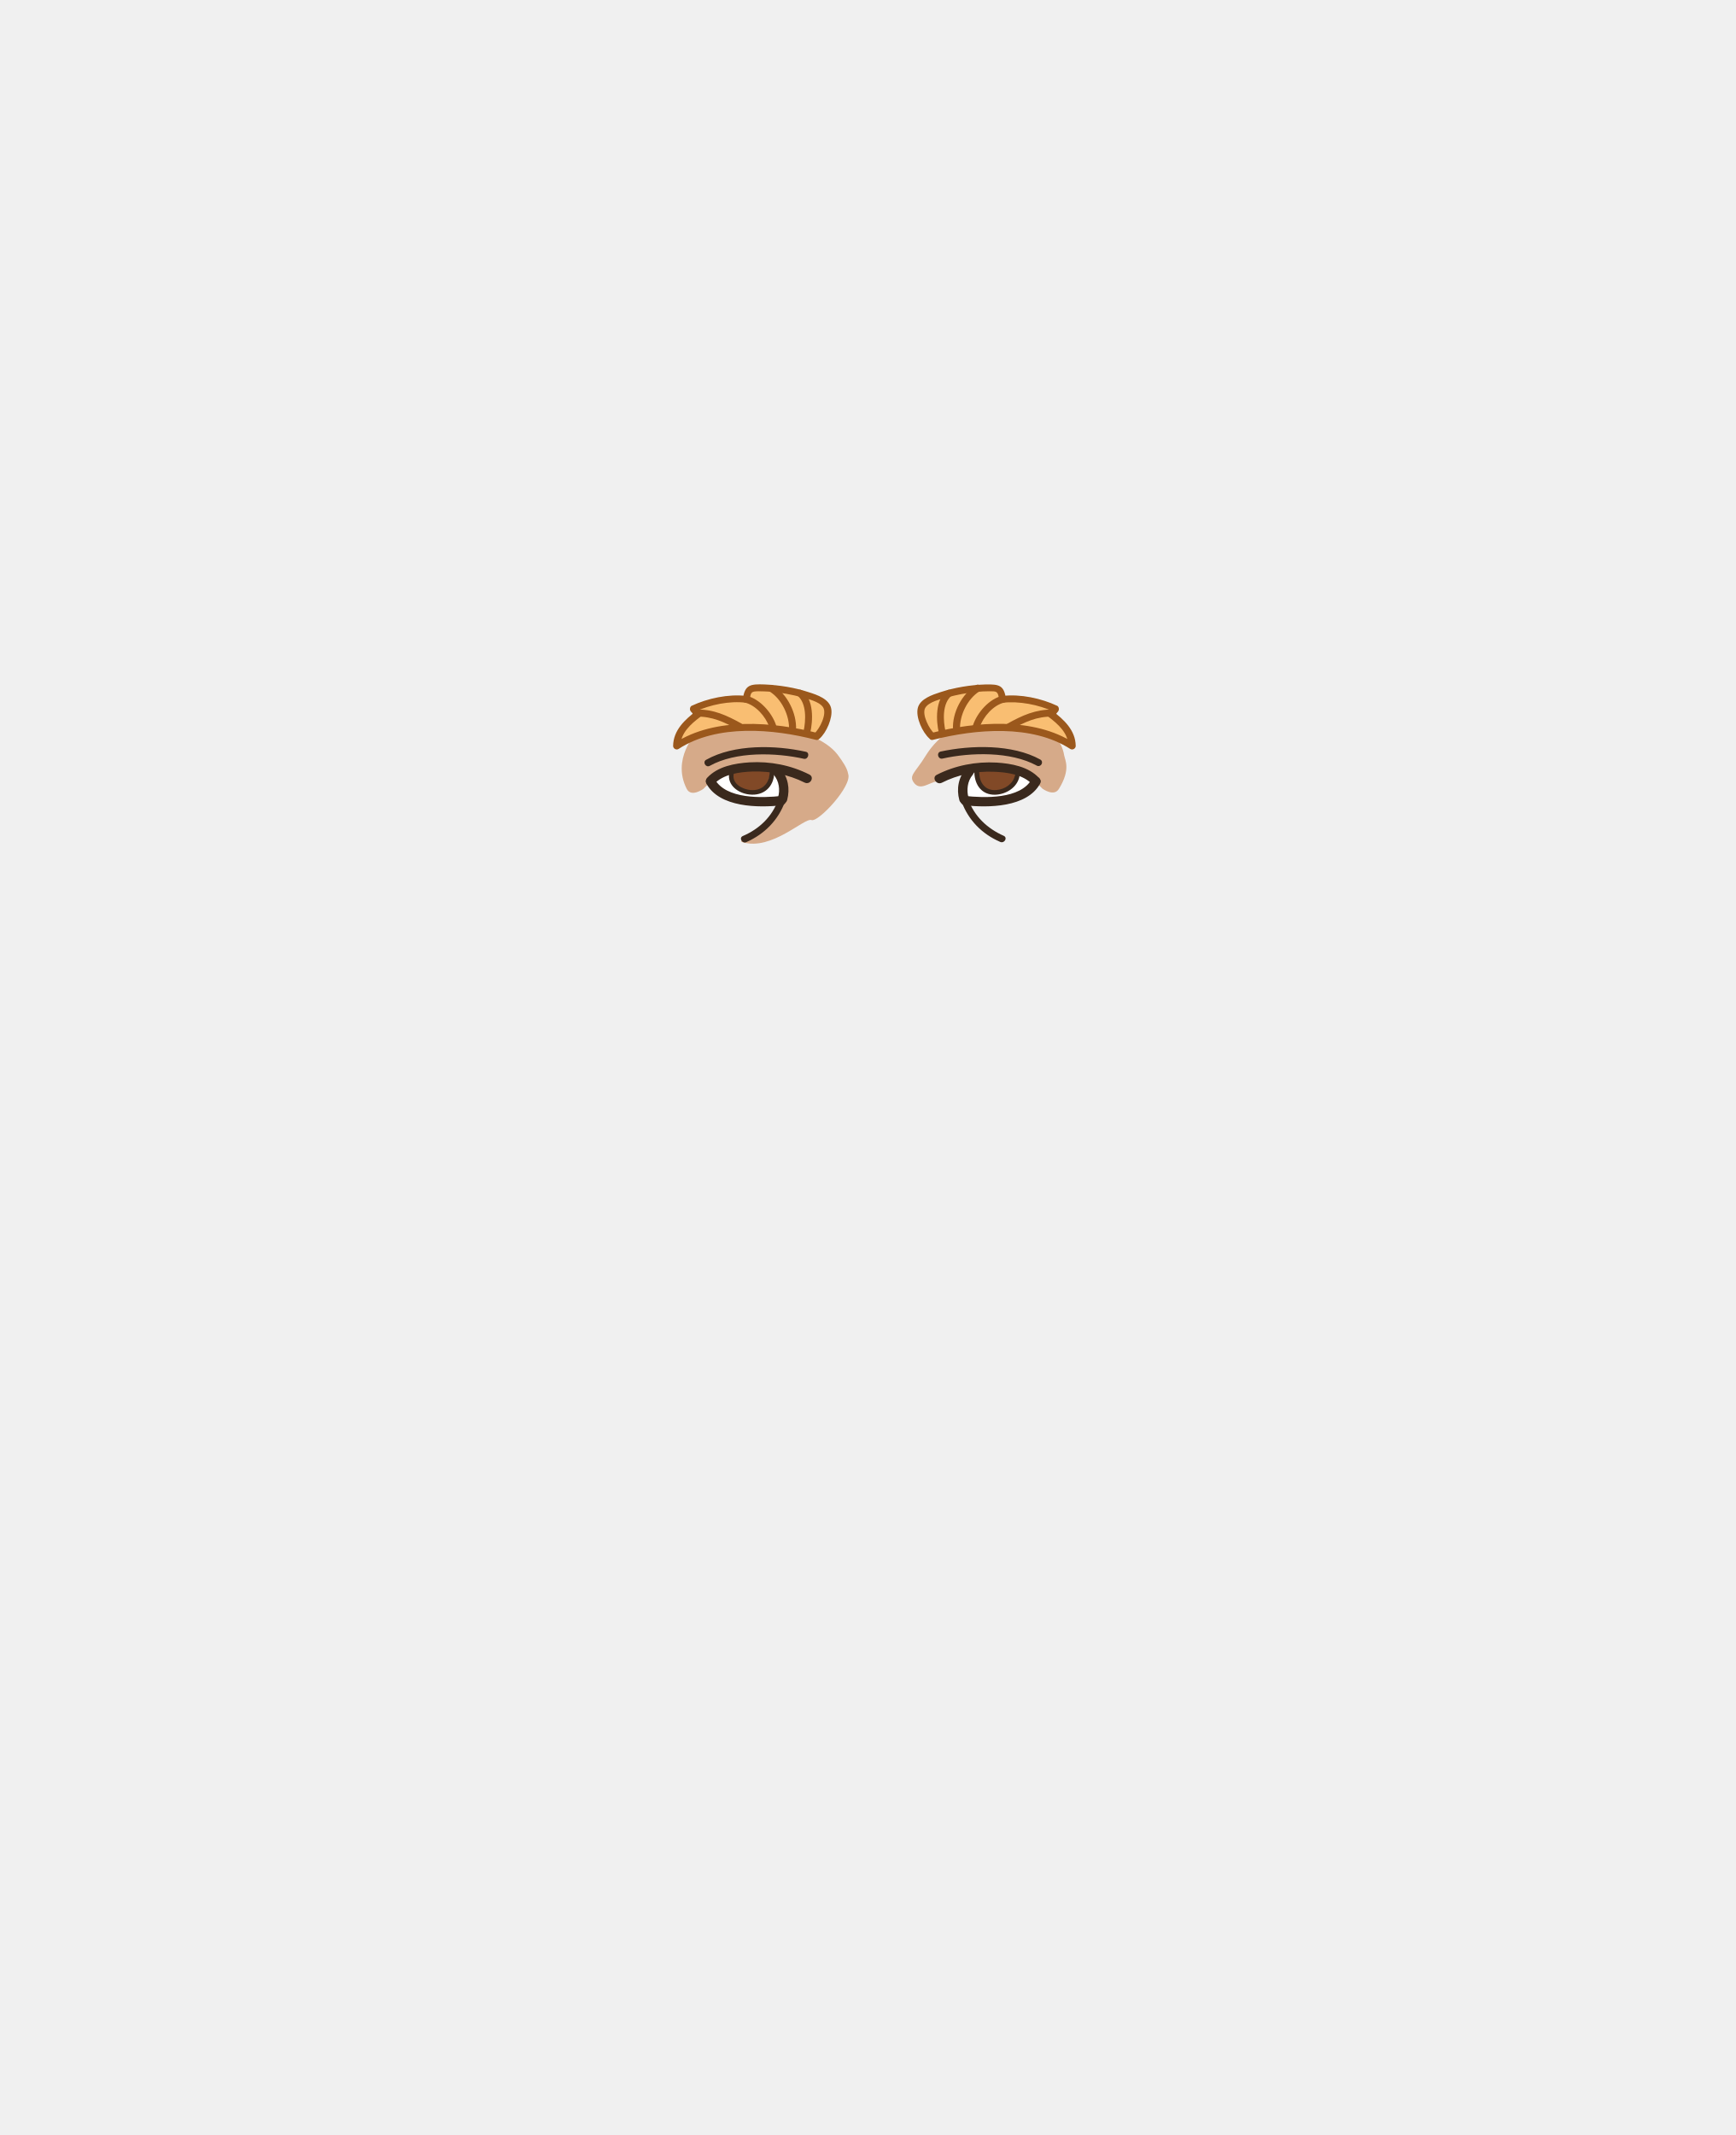
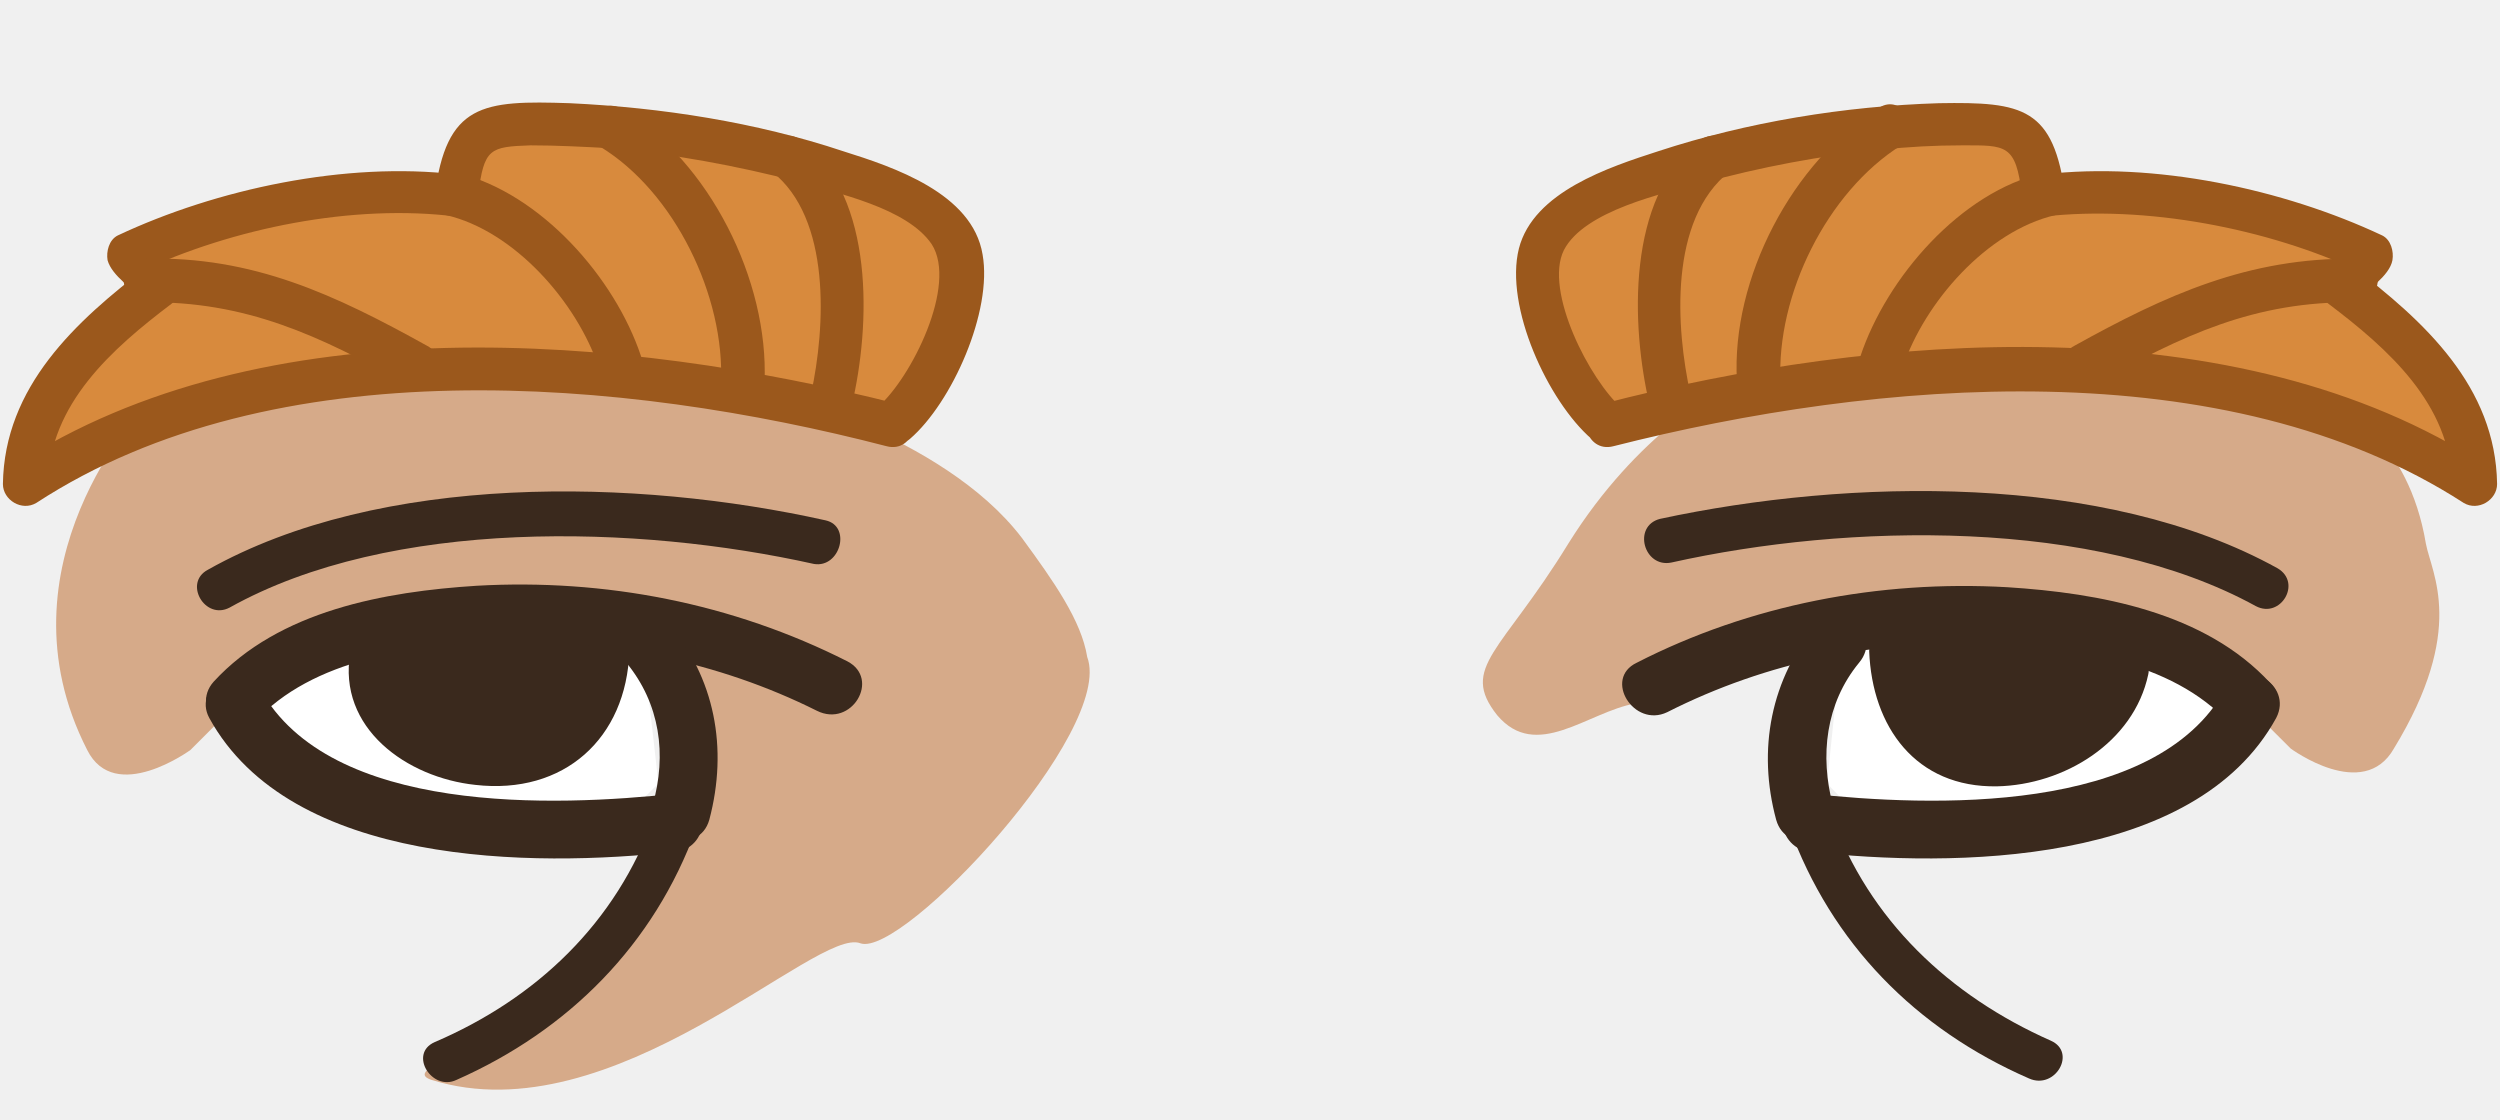
- <svg xmlns="http://www.w3.org/2000/svg" version="1.1" id="Layer_1" x="0px" y="0px" viewBox="0 0 739.6 909.9" style="enable-background:new 0 0 739.6 909.9;" xml:space="preserve">
+ <svg xmlns="http://www.w3.org/2000/svg" version="1.1" id="Layer_1" x="0px" y="0px" viewBox="0 0 172 77" style="enable-background:new 0 0 172 77;" xml:space="preserve">
  <style type="text/css">
- 	.st0{fill-rule:evenodd;clip-rule:evenodd;fill:#D6AA89;}
- 	.st1{fill-rule:evenodd;clip-rule:evenodd;fill:#FFFFFF;}
- 	.st2{fill-rule:evenodd;clip-rule:evenodd;fill:#814927;}
- 	.st3{fill:#3A291D;}
- 	.st4{fill:#F9BE72;}
- 	.st5{fill:#9B581C;}
+ 	.st0{fill:#D6AA89;}
+ 	.st1{fill:#FFFFFF;}
+ 	.st2{fill:#3A291D;}
+ 	.st3{fill:#D88A3D;}
+ 	.st4{fill:#9B581C;}
</style>
  <g>
    <g>
-       <path class="st0" d="M453.6,322c-1.2-7.2-5.9-9.4-5.9-9.4l-7.1-2.4l-8.3-1.2l-9.4-1.2l-7.1,1.2l-10.6,2.4c0,0-5.8,2.9-10.6,10.6    c-4.6,7.5-7.5,8.5-4.9,11.8c2.7,3.2,6.2-0.2,9.5-0.8c3.3-0.6,16.6-6.3,16.6-6.3h10.7l11.9,3.5l5.9,5.9c0,0,5,3.7,7.1,0    C456.4,327.9,454,324.1,453.6,322z" />
+       <path class="st0" d="M166.9,37.4c-1.2-7.2-5.9-9.4-5.9-9.4l-7.1-2.4l-8.3-1.2l-9.4-1.2l-7.1,1.2l-10.6,2.4c0,0-5.8,2.9-10.6,10.6    c-4.6,7.5-7.5,8.5-4.9,11.8c2.7,3.2,6.2-0.2,9.5-0.8s16.6-6.3,16.6-6.3h10.7l11.9,3.5l5.9,5.9c0,0,5,3.7,7.1,0    C169.7,43.3,167.3,39.5,166.9,37.4z" />
    </g>
    <g>
      <g>
-         <polygon class="st1" points="439.5,329.1 431.2,327.9 413.5,327.9 412.4,338.5 414.7,340.9 423,342.1 432.4,340.9 438.3,338.5      441.8,332.6    " />
+         <polygon class="st1" points="152.8,44.5 144.5,43.3 126.8,43.3 125.7,53.9 128,56.3 136.3,57.5 145.7,56.3 151.6,53.9 155.1,48         " />
      </g>
      <g>
-         <polygon class="st2" points="432.4,326.7 421.8,327.9 415.9,327.9 417.1,335 423,338.5 428.9,337.3 433.6,331.5    " />
+         <polygon class="st2" points="145.7,42.1 135.1,43.3 129.2,43.3 130.4,50.4 136.3,53.9 142.2,52.7 146.9,46.9    " />
      </g>
      <g>
        <g>
-           <path class="st3" d="M415.3,329.4c0.2,5.2,3.2,9.4,8.8,9.3c4.6-0.1,9.4-3,10.4-7.7c0.3-1.3-1.6-1.8-1.9-0.5      c-0.8,3.6-4.3,5.9-7.9,6.2c-4.6,0.4-7.2-2.9-7.3-7.3C417.3,328.1,415.3,328.1,415.3,329.4L415.3,329.4z" />
+           <path class="st2" d="M128.6,44.8c0.2,5.2,3.2,9.4,8.8,9.3c4.6-0.1,9.4-3,10.4-7.7c0.3-1.3-1.6-1.8-1.9-0.5      c-0.8,3.6-4.3,5.9-7.9,6.2c-4.6,0.4-7.2-2.9-7.3-7.3C130.6,43.5,128.6,43.5,128.6,44.8L128.6,44.8z" />
        </g>
        <g>
-           <path class="st3" d="M401.4,333.6c6.9-3.5,14.5-5,22.1-4.7c5.6,0.2,12.6,1.1,16.6,5.5c1.7,1.9,4.6-0.9,2.8-2.8      c-4.5-4.9-11.8-6.2-18.1-6.6c-8.8-0.5-17.7,1.2-25.5,5.2C397,331.3,399.1,334.7,401.4,333.6L401.4,333.6z" />
+           <path class="st2" d="M114.7,49c6.9-3.5,14.5-5,22.1-4.7c5.6,0.2,12.6,1.1,16.6,5.5c1.7,1.9,4.6-0.9,2.8-2.8      c-4.5-4.9-11.8-6.2-18.1-6.6c-8.8-0.5-17.7,1.2-25.5,5.2C110.3,46.7,112.4,50.1,114.7,49L114.7,49z" />
        </g>
        <g>
-           <path class="st3" d="M412.8,340c-0.9-3.4-0.5-7,1.8-9.8c1.7-2-1.2-4.8-2.8-2.8c-3.3,3.9-4.2,8.8-2.9,13.6      C409.6,343.5,413.4,342.5,412.8,340L412.8,340z" />
+           <path class="st2" d="M126.1,55.4c-0.9-3.4-0.5-7,1.8-9.8c1.7-2-1.2-4.8-2.8-2.8c-3.3,3.9-4.2,8.8-2.9,13.6      C122.9,58.9,126.7,57.9,126.1,55.4L126.1,55.4z" />
        </g>
        <g>
-           <path class="st3" d="M411.2,343.2c9.9,1.1,26.5,1,32.1-9.2c1.2-2.3-2.2-4.3-3.5-2c-4.8,8.7-20.3,8.1-28.6,7.2      C408.6,338.9,408.7,342.9,411.2,343.2L411.2,343.2z" />
+           <path class="st2" d="M124.5,58.6c9.9,1.1,26.5,1,32.1-9.2c1.2-2.3-2.2-4.3-3.5-2c-4.8,8.7-20.3,8.1-28.6,7.2      C121.9,54.3,122,58.3,124.5,58.6L124.5,58.6z" />
        </g>
        <g>
-           <path class="st3" d="M409.8,341.5c2.9,8,8.7,13.9,16.5,17.3c1.8,0.8,3.3-1.8,1.5-2.6c-7-3.1-12.5-8.3-15.1-15.5      C412,338.9,409.1,339.7,409.8,341.5L409.8,341.5z" />
+           <path class="st2" d="M123.1,56.9c2.9,8,8.7,13.9,16.5,17.3c1.8,0.8,3.3-1.8,1.5-2.6c-7-3.1-12.5-8.3-15.1-15.5      C125.3,54.3,122.4,55.1,123.1,56.9L123.1,56.9z" />
        </g>
      </g>
      <g>
-         <path class="st3" d="M401.7,323.3c12.1-2.7,29.1-3.1,40.2,3c1.7,0.9,3.2-1.6,1.5-2.6c-11.9-6.6-29.5-6.2-42.5-3.4     C399,320.8,399.8,323.7,401.7,323.3L401.7,323.3z" />
+         <path class="st2" d="M115,38.7c12.1-2.7,29.1-3.1,40.2,3c1.7,0.9,3.2-1.6,1.5-2.6c-11.9-6.6-29.5-6.2-42.5-3.4     C112.3,36.2,113.1,39.1,115,38.7L115,38.7z" />
      </g>
    </g>
    <g>
-       <path class="st0" d="M361.5,329.8c-0.4-2.5-2.3-5.2-4.5-8.2c-5.5-7.2-17.9-10.2-17.9-10.2l-10.6-2.4l-7.1-1.2L312,309l-8.3,1.2    l-7.1,2.4c0,0-10.4,10.9-3.9,23.6c1.9,3.8,7.1,0,7.1,0l5.9-5.9l11.9-3.5h10.7c0,0,1.4,0.8,3.4,1.9h0c0,0,2.7,9.2,1.2,13.7    c-4.4,12.7-19.9,15.4-16.5,16.5c12.5,3.9,26.5-10.6,29.5-9.4C348.8,350.5,363.4,334.9,361.5,329.8z" />
+       <path class="st0" d="M74.8,45.2c-0.4-2.5-2.3-5.2-4.5-8.2c-5.5-7.2-17.9-10.2-17.9-10.2l-10.6-2.4l-7.1-1.2l-9.4,1.2L17,25.6    L9.9,28c0,0-10.4,10.9-3.9,23.6c1.9,3.8,7.1,0,7.1,0l5.9-5.9l11.9-3.5h10.7c0,0,1.4,0.8,3.4,1.9l0,0c0,0,2.7,9.2,1.2,13.7    c-4.4,12.7-19.9,15.4-16.5,16.5c12.5,3.9,26.5-10.6,29.5-9.4C62.1,65.9,76.7,50.3,74.8,45.2z" />
    </g>
    <g>
      <g>
-         <polygon class="st1" points="330.8,327.9 313.1,327.9 304.9,329.1 302.5,332.6 306.1,338.5 312,340.9 321.4,342.1 329.6,340.9      332,338.5    " />
+         <polygon class="st1" points="44.1,43.3 26.4,43.3 18.2,44.5 15.8,48 19.4,53.9 25.3,56.3 34.7,57.5 42.9,56.3 45.3,53.9    " />
      </g>
      <g>
-         <polygon class="st2" points="322.6,327.9 312,326.7 310.8,331.5 315.5,337.3 321.4,338.5 327.3,335 328.5,327.9    " />
+         <polygon class="st2" points="35.9,43.3 25.3,42.1 24.1,46.9 28.8,52.7 34.7,53.9 40.6,50.4 41.8,43.3    " />
      </g>
      <g>
        <g>
-           <path class="st3" d="M328,329.4c-0.1,4.7-3.3,7.7-8.1,7.3c-3.4-0.3-7.9-2.6-7.2-6.7c0.2-1.3-1.7-1.8-1.9-0.5      c-0.9,5.2,3.9,8.6,8.6,9.1c6.1,0.7,10.4-3.2,10.6-9.2C330.1,328.1,328.1,328.1,328,329.4L328,329.4z" />
+           <path class="st2" d="M41.3,44.8c-0.1,4.7-3.3,7.7-8.1,7.3c-3.4-0.3-7.9-2.6-7.2-6.7c0.2-1.3-1.7-1.8-1.9-0.5      c-0.9,5.2,3.9,8.6,8.6,9.1c6.1,0.7,10.4-3.2,10.6-9.2C43.4,43.5,41.4,43.5,41.3,44.8L41.3,44.8z" />
        </g>
        <g>
-           <path class="st3" d="M345,330.1c-7.9-4-16.7-5.7-25.5-5.2c-6.3,0.4-13.6,1.7-18.1,6.6c-1.7,1.9,1.1,4.7,2.8,2.8      c4-4.4,11-5.3,16.6-5.5c7.7-0.2,15.3,1.3,22.1,4.7C345.3,334.7,347.3,331.3,345,330.1L345,330.1z" />
+           <path class="st2" d="M58.3,45.5c-7.9-4-16.7-5.7-25.5-5.2c-6.3,0.4-13.6,1.7-18.1,6.6c-1.7,1.9,1.1,4.7,2.8,2.8      c4-4.4,11-5.3,16.6-5.5c7.7-0.2,15.3,1.3,22.1,4.7C58.6,50.1,60.6,46.7,58.3,45.5L58.3,45.5z" />
        </g>
        <g>
-           <path class="st3" d="M335.5,341c1.3-4.9,0.4-9.8-2.9-13.6c-1.7-2-4.5,0.9-2.8,2.8c2.3,2.8,2.8,6.3,1.8,9.8      C330.9,342.5,334.8,343.5,335.5,341L335.5,341z" />
+           <path class="st2" d="M48.8,56.4c1.3-4.9,0.4-9.8-2.9-13.6c-1.7-2-4.5,0.9-2.8,2.8c2.3,2.8,2.8,6.3,1.8,9.8      C44.2,57.9,48.1,58.9,48.8,56.4L48.8,56.4z" />
        </g>
        <g>
-           <path class="st3" d="M333.2,339.2c-8.3,0.9-23.8,1.5-28.6-7.2c-1.2-2.3-4.7-0.2-3.5,2c5.6,10.2,22.2,10.3,32.1,9.2      C335.7,342.9,335.7,338.9,333.2,339.2L333.2,339.2z" />
+           <path class="st2" d="M46.5,54.6c-8.3,0.9-23.8,1.5-28.6-7.2c-1.2-2.3-4.7-0.2-3.5,2c5.6,10.2,22.2,10.3,32.1,9.2      C49,58.3,49,54.3,46.5,54.6L46.5,54.6z" />
        </g>
        <g>
-           <path class="st3" d="M331.7,340.8c-2.6,7.3-8.1,12.5-15.1,15.5c-1.8,0.8-0.2,3.4,1.5,2.6c7.7-3.4,13.6-9.3,16.5-17.3      C335.3,339.7,332.4,338.9,331.7,340.8L331.7,340.8z" />
+           <path class="st2" d="M45,56.2c-2.6,7.3-8.1,12.5-15.1,15.5c-1.8,0.8-0.2,3.4,1.5,2.6C39.1,70.9,45,65,47.9,57      C48.6,55.1,45.7,54.3,45,56.2L45,56.2z" />
        </g>
      </g>
      <g>
-         <path class="st3" d="M343.5,320.4c-13-2.9-30.6-3.3-42.5,3.4c-1.7,0.9-0.2,3.5,1.5,2.6c11.1-6.2,28.1-5.7,40.2-3     C344.5,323.7,345.3,320.8,343.5,320.4L343.5,320.4z" />
+         <path class="st2" d="M56.8,35.8c-13-2.9-30.6-3.3-42.5,3.4c-1.7,0.9-0.2,3.5,1.5,2.6c11.1-6.2,28.1-5.7,40.2-3     C57.8,39.1,58.6,36.2,56.8,35.8L56.8,35.8z" />
      </g>
    </g>
+     <path class="st3" d="M169.6,32.3c-8.1-5-18.4-7.5-30.8-7.5c-8.7,0-18.5,1.3-28.2,3.8c-2.5-2.2-5-8-4.2-11c0.7-2.8,5.2-4.3,8.2-5.3   c4.8-1.6,10-2.6,15.4-3h0.2c1.2-0.1,2.3-0.2,3.2-0.2c0.6,0,1.1,0,1.6,0c3.6,0,4.3,0.4,4.9,3.2l0.4,1.7l1.8-0.1   c0.8-0.1,1.7-0.1,2.5-0.1c5.7,0,12.4,1.5,17.8,4c-0.1,0.1-0.1,0.1-0.2,0.2l-0.6,0.5l-0.1,0.8l-0.3,1.3l0.9,0.8   C165.6,24,169.1,27.5,169.6,32.3z" />
    <g>
-       <path class="st4" d="M456.3,316.9c-8.1-5-18.4-7.5-30.8-7.5c-8.7,0-18.5,1.3-28.2,3.8c-2.5-2.2-5-8-4.2-11    c0.7-2.8,5.2-4.3,8.2-5.3c4.8-1.6,10-2.6,15.4-3l0.2,0c1.2-0.1,2.3-0.2,3.2-0.2c0.6,0,1.1,0,1.6,0c3.6,0,4.3,0.4,4.9,3.2l0.4,1.7    l1.8-0.1c0.8-0.1,1.7-0.1,2.5-0.1c5.7,0,12.4,1.5,17.8,4c-0.1,0.1-0.1,0.1-0.2,0.2l-0.6,0.5l-0.1,0.8c0,0-0.3,1.3-0.3,1.3l0.9,0.8    C452.3,308.6,455.8,312.1,456.3,316.9z" />
      <g>
-         <g>
-           <path class="st5" d="M398.3,312.7c-2.2-1.9-5.4-8.1-4-10.9c1.4-2.7,6.8-3.9,9.5-4.6c4-1.1,8.2-1.9,12.3-2.3      c1.9-0.2,3.7-0.3,5.6-0.3c3,0,3.7-0.1,4.1,3.4c0.1,0.7,0.6,1.6,1.5,1.5c7-0.8,15.4,0.8,21.8,3.8c-0.2-0.6-0.5-1.1-0.7-1.7      c0.3-1.2-1.4,1.1-1.8,1.5c-0.7,0.8-0.5,1.8,0.3,2.4c4.1,3.1,8.4,6.9,8.5,12.4c0.8-0.4,1.5-0.9,2.3-1.3      c-17.1-11.1-42-9.1-60.8-4.2c-1.9,0.5-1.1,3.4,0.8,2.9c18.1-4.6,42.1-6.7,58.5,3.9c1,0.6,2.3-0.2,2.3-1.3c-0.1-6.7-5-11.2-10-15      c0.1,0.8,0.2,1.6,0.3,2.4c0.7-0.7,2.3-1.7,2.5-2.8c0.1-0.6-0.1-1.4-0.7-1.7c-6.8-3.2-15.7-5.1-23.3-4.2c0.5,0.5,1,1,1.5,1.5      c-0.8-6.1-2.9-6.5-8.7-6.4c-6.5,0.2-13.2,1.3-19.3,3.3c-3.4,1.1-8.6,2.8-9.6,6.7c-1,4,2,10.5,5,13.1      C397.6,316.1,399.7,314,398.3,312.7z" />
-         </g>
-         <g>
-           <path class="st5" d="M403,311.7c-1-4.5-1.5-12,2.7-15.3c1.5-1.2-0.6-3.3-2.1-2.1c-5,3.9-4.7,12.7-3.4,18.2      C400.5,314.4,403.4,313.6,403,311.7L403,311.7z" />
-         </g>
-         <g>
-           <path class="st5" d="M409.2,310.9c-0.3-6,3.2-13.1,8.3-16.3c1.6-1,0.1-3.6-1.5-2.6c-6,3.7-10.2,11.8-9.8,18.8      C406.3,312.8,409.3,312.8,409.2,310.9L409.2,310.9z" />
-         </g>
-         <g>
-           <path class="st5" d="M417.6,309.9c1.5-4.5,5.8-9.4,10.5-10.5c1.9-0.4,1.1-3.3-0.8-2.9c-5.7,1.3-10.8,7.2-12.6,12.6      C414.1,310.9,417,311.7,417.6,309.9L417.6,309.9z" />
-         </g>
-         <g>
-           <path class="st5" d="M430.9,311c5.9-3.3,10.9-5.7,17.9-5.6c-0.5-0.5-1-1-1.5-1.5c0.2-0.3,0.3-0.6,0.5-0.9      c-1.6,1-0.1,3.6,1.5,2.6c0.7-0.4,0.9-0.9,1-1.7c0.1-0.8-0.7-1.5-1.5-1.5c-7.4-0.1-13.1,2.5-19.4,6      C427.7,309.3,429.2,311.9,430.9,311L430.9,311z" />
-         </g>
+         <path class="st4" d="M111.6,28.1c-2.2-1.9-5.4-8.1-4-10.9c1.4-2.7,6.8-3.9,9.5-4.6c4-1.1,8.2-1.9,12.3-2.3     c1.9-0.2,3.7-0.3,5.6-0.3c3,0,3.7-0.1,4.1,3.4c0.1,0.7,0.6,1.6,1.5,1.5c7-0.8,15.4,0.8,21.8,3.8c-0.2-0.6-0.5-1.1-0.7-1.7     c0.3-1.2-1.4,1.1-1.8,1.5c-0.7,0.8-0.5,1.8,0.3,2.4c4.1,3.1,8.4,6.9,8.5,12.4c0.8-0.4,1.5-0.9,2.3-1.3     c-17.1-11.1-42-9.1-60.8-4.2c-1.9,0.5-1.1,3.4,0.8,2.9c18.1-4.6,42.1-6.7,58.5,3.9c1,0.6,2.3-0.2,2.3-1.3c-0.1-6.7-5-11.2-10-15     c0.1,0.8,0.2,1.6,0.3,2.4c0.7-0.7,2.3-1.7,2.5-2.8c0.1-0.6-0.1-1.4-0.7-1.7c-6.8-3.2-15.7-5.1-23.3-4.2c0.5,0.5,1,1,1.5,1.5     c-0.8-6.1-2.9-6.5-8.7-6.4c-6.5,0.2-13.2,1.3-19.3,3.3c-3.4,1.1-8.6,2.8-9.6,6.7c-1,4,2,10.5,5,13.1     C110.9,31.5,113,29.4,111.6,28.1z" />
+       </g>
+       <g>
+         <path class="st4" d="M116.3,27.1c-1-4.5-1.5-12,2.7-15.3c1.5-1.2-0.6-3.3-2.1-2.1c-5,3.9-4.7,12.7-3.4,18.2     C113.8,29.8,116.7,29,116.3,27.1L116.3,27.1z" />
+       </g>
+       <g>
+         <path class="st4" d="M122.5,26.3c-0.3-6,3.2-13.1,8.3-16.3c1.6-1,0.1-3.6-1.5-2.6c-6,3.7-10.2,11.8-9.8,18.8     C119.6,28.2,122.6,28.2,122.5,26.3L122.5,26.3z" />
+       </g>
+       <g>
+         <path class="st4" d="M130.9,25.3c1.5-4.5,5.8-9.4,10.5-10.5c1.9-0.4,1.1-3.3-0.8-2.9c-5.7,1.3-10.8,7.2-12.6,12.6     C127.4,26.3,130.3,27.1,130.9,25.3L130.9,25.3z" />
+       </g>
+       <g>
+         <path class="st4" d="M144.2,26.4c5.9-3.3,10.9-5.7,17.9-5.6c-0.5-0.5-1-1-1.5-1.5c0.2-0.3,0.3-0.6,0.5-0.9     c-1.6,1-0.1,3.6,1.5,2.6c0.7-0.4,0.9-0.9,1-1.7c0.1-0.8-0.7-1.5-1.5-1.5c-7.4-0.1-13.1,2.5-19.4,6     C141,24.7,142.5,27.3,144.2,26.4L144.2,26.4z" />
      </g>
    </g>
+     <path class="st3" d="M2.4,32.3c8.1-5,18.4-7.5,30.8-7.5c8.7,0,18.5,1.3,28.2,3.8c2.5-2.2,5-8,4.2-11c-0.7-2.8-5.2-4.3-8.2-5.3   c-4.8-1.6-10-2.6-15.4-3h-0.2c-1.2-0.1-2.3-0.2-3.2-0.2c-0.6,0-1.1,0-1.6,0c-3.6,0-4.3,0.4-4.9,3.2L31.7,14l-1.8-0.1   c-0.8-0.1-1.7-0.1-2.5-0.1c-5.7,0-12.4,1.5-17.8,4c0.1,0.1,0.1,0.1,0.2,0.2l0.6,0.5l0.1,0.8l0.3,1.3l-0.9,0.8   C6.4,24,2.9,27.5,2.4,32.3z" />
    <g>
-       <path class="st4" d="M289.1,316.9c8.1-5,18.4-7.5,30.8-7.5c8.7,0,18.5,1.3,28.2,3.8c2.5-2.2,5-8,4.2-11c-0.7-2.8-5.2-4.3-8.2-5.3    c-4.8-1.6-10-2.6-15.4-3l-0.2,0c-1.2-0.1-2.3-0.2-3.2-0.2c-0.6,0-1.1,0-1.6,0c-3.6,0-4.3,0.4-4.9,3.2l-0.4,1.7l-1.8-0.1    c-0.8-0.1-1.7-0.1-2.5-0.1c-5.7,0-12.4,1.5-17.8,4c0.1,0.1,0.1,0.1,0.2,0.2l0.6,0.5l0.1,0.8c0,0,0.3,1.3,0.3,1.3l-0.9,0.8    C293.1,308.6,289.6,312.1,289.1,316.9z" />
      <g>
-         <g>
-           <path class="st5" d="M349.3,314.8c2.9-2.5,5.7-8.8,5-12.7c-0.7-4.2-6.1-6-9.6-7.1c-6-2-12.5-3-18.8-3.3c-6-0.2-8.5,0-9.3,6.4      c0.5-0.5,1-1,1.5-1.5c-7.6-0.9-16.5,1-23.3,4.2c-0.6,0.3-0.8,1.1-0.7,1.7c0.3,1.1,1.8,2,2.5,2.8c0.1-0.8,0.2-1.6,0.3-2.4      c-5,3.8-9.9,8.3-10,15c0,1.1,1.3,1.9,2.3,1.3c16.4-10.7,40.4-8.6,58.5-3.9c1.9,0.5,2.7-2.4,0.8-2.9c-18.9-4.8-43.7-6.9-60.8,4.2      c0.8,0.4,1.5,0.9,2.3,1.3c0.1-5.5,4.4-9.3,8.5-12.4c0.8-0.6,1-1.6,0.3-2.4c-0.4-0.4-2-2.6-1.8-1.5c-0.2,0.6-0.5,1.1-0.7,1.7      c6.4-3,14.7-4.7,21.8-3.8c0.9,0.1,1.4-0.8,1.5-1.5c0.4-3.2,0.8-3.3,3.6-3.4c1.8,0,3.7,0.1,5.5,0.2c4.3,0.4,8.7,1.2,12.9,2.3      c2.7,0.8,7.5,1.8,9.2,4.3c1.8,2.8-1.4,9.2-3.7,11.2C345.7,314,347.8,316.1,349.3,314.8z" />
-         </g>
-         <g>
-           <path class="st5" d="M345.3,312.5c1.3-5.5,1.6-14.3-3.4-18.2c-1.5-1.2-3.6,0.9-2.1,2.1c4.1,3.2,3.7,10.7,2.7,15.3      C342,313.6,344.9,314.4,345.3,312.5L345.3,312.5z" />
-         </g>
-         <g>
-           <path class="st5" d="M339.3,310.9c0.3-7-3.8-15.2-9.8-18.8c-1.7-1-3.2,1.6-1.5,2.6c5.1,3.1,8.6,10.3,8.3,16.3      C336.2,312.8,339.2,312.8,339.3,310.9L339.3,310.9z" />
-         </g>
-         <g>
-           <path class="st5" d="M330.8,309.1c-1.8-5.4-6.9-11.2-12.6-12.6c-1.9-0.4-2.7,2.5-0.8,2.9c4.7,1.1,9,6,10.5,10.5      C328.5,311.7,331.4,310.9,330.8,309.1L330.8,309.1z" />
-         </g>
-         <g>
-           <path class="st5" d="M316.1,308.4c-6.3-3.5-12-6.2-19.4-6c-0.8,0-1.6,0.7-1.5,1.5c0.1,0.8,0.3,1.2,1,1.7c1.6,1,3.1-1.6,1.5-2.6      c0.2,0.3,0.3,0.6,0.5,0.9c-0.5,0.5-1,1-1.5,1.5c6.9-0.1,12,2.3,17.9,5.6C316.3,311.9,317.8,309.3,316.1,308.4L316.1,308.4z" />
-         </g>
+         <path class="st4" d="M62.6,30.2c2.9-2.5,5.7-8.8,5-12.7c-0.7-4.2-6.1-6-9.6-7.1c-6-2-12.5-3-18.8-3.3c-6-0.2-8.5,0-9.3,6.4     c0.5-0.5,1-1,1.5-1.5c-7.6-0.9-16.5,1-23.3,4.2c-0.6,0.3-0.8,1.1-0.7,1.7c0.3,1.1,1.8,2,2.5,2.8c0.1-0.8,0.2-1.6,0.3-2.4     c-5,3.8-9.9,8.3-10,15c0,1.1,1.3,1.9,2.3,1.3C18.9,23.9,42.9,26,61,30.7c1.9,0.5,2.7-2.4,0.8-2.9C42.9,23,18.1,20.9,1,32     c0.8,0.4,1.5,0.9,2.3,1.3c0.1-5.5,4.4-9.3,8.5-12.4c0.8-0.6,1-1.6,0.3-2.4c-0.4-0.4-2-2.6-1.8-1.5c-0.2,0.6-0.5,1.1-0.7,1.7     c6.4-3,14.7-4.7,21.8-3.8c0.9,0.1,1.4-0.8,1.5-1.5c0.4-3.2,0.8-3.3,3.6-3.4c1.8,0,3.7,0.1,5.5,0.2c4.3,0.4,8.7,1.2,12.9,2.3     c2.7,0.8,7.5,1.8,9.2,4.3c1.8,2.8-1.4,9.2-3.7,11.2C59,29.4,61.1,31.5,62.6,30.2z" />
+       </g>
+       <g>
+         <path class="st4" d="M58.6,27.9c1.3-5.5,1.6-14.3-3.4-18.2c-1.5-1.2-3.6,0.9-2.1,2.1c4.1,3.2,3.7,10.7,2.7,15.3     C55.3,29,58.2,29.8,58.6,27.9L58.6,27.9z" />
+       </g>
+       <g>
+         <path class="st4" d="M52.6,26.3c0.3-7-3.8-15.2-9.8-18.8c-1.7-1-3.2,1.6-1.5,2.6c5.1,3.1,8.6,10.3,8.3,16.3     C49.5,28.2,52.5,28.2,52.6,26.3L52.6,26.3z" />
+       </g>
+       <g>
+         <path class="st4" d="M44.1,24.5c-1.8-5.4-6.9-11.2-12.6-12.6c-1.9-0.4-2.7,2.5-0.8,2.9c4.7,1.1,9,6,10.5,10.5     C41.8,27.1,44.7,26.3,44.1,24.5L44.1,24.5z" />
+       </g>
+       <g>
+         <path class="st4" d="M29.4,23.8c-6.3-3.5-12-6.2-19.4-6c-0.8,0-1.6,0.7-1.5,1.5s0.3,1.2,1,1.7c1.6,1,3.1-1.6,1.5-2.6     c0.2,0.3,0.3,0.6,0.5,0.9c-0.5,0.5-1,1-1.5,1.5c6.9-0.1,12,2.3,17.9,5.6C29.6,27.3,31.1,24.7,29.4,23.8L29.4,23.8z" />
      </g>
    </g>
  </g>
</svg>
